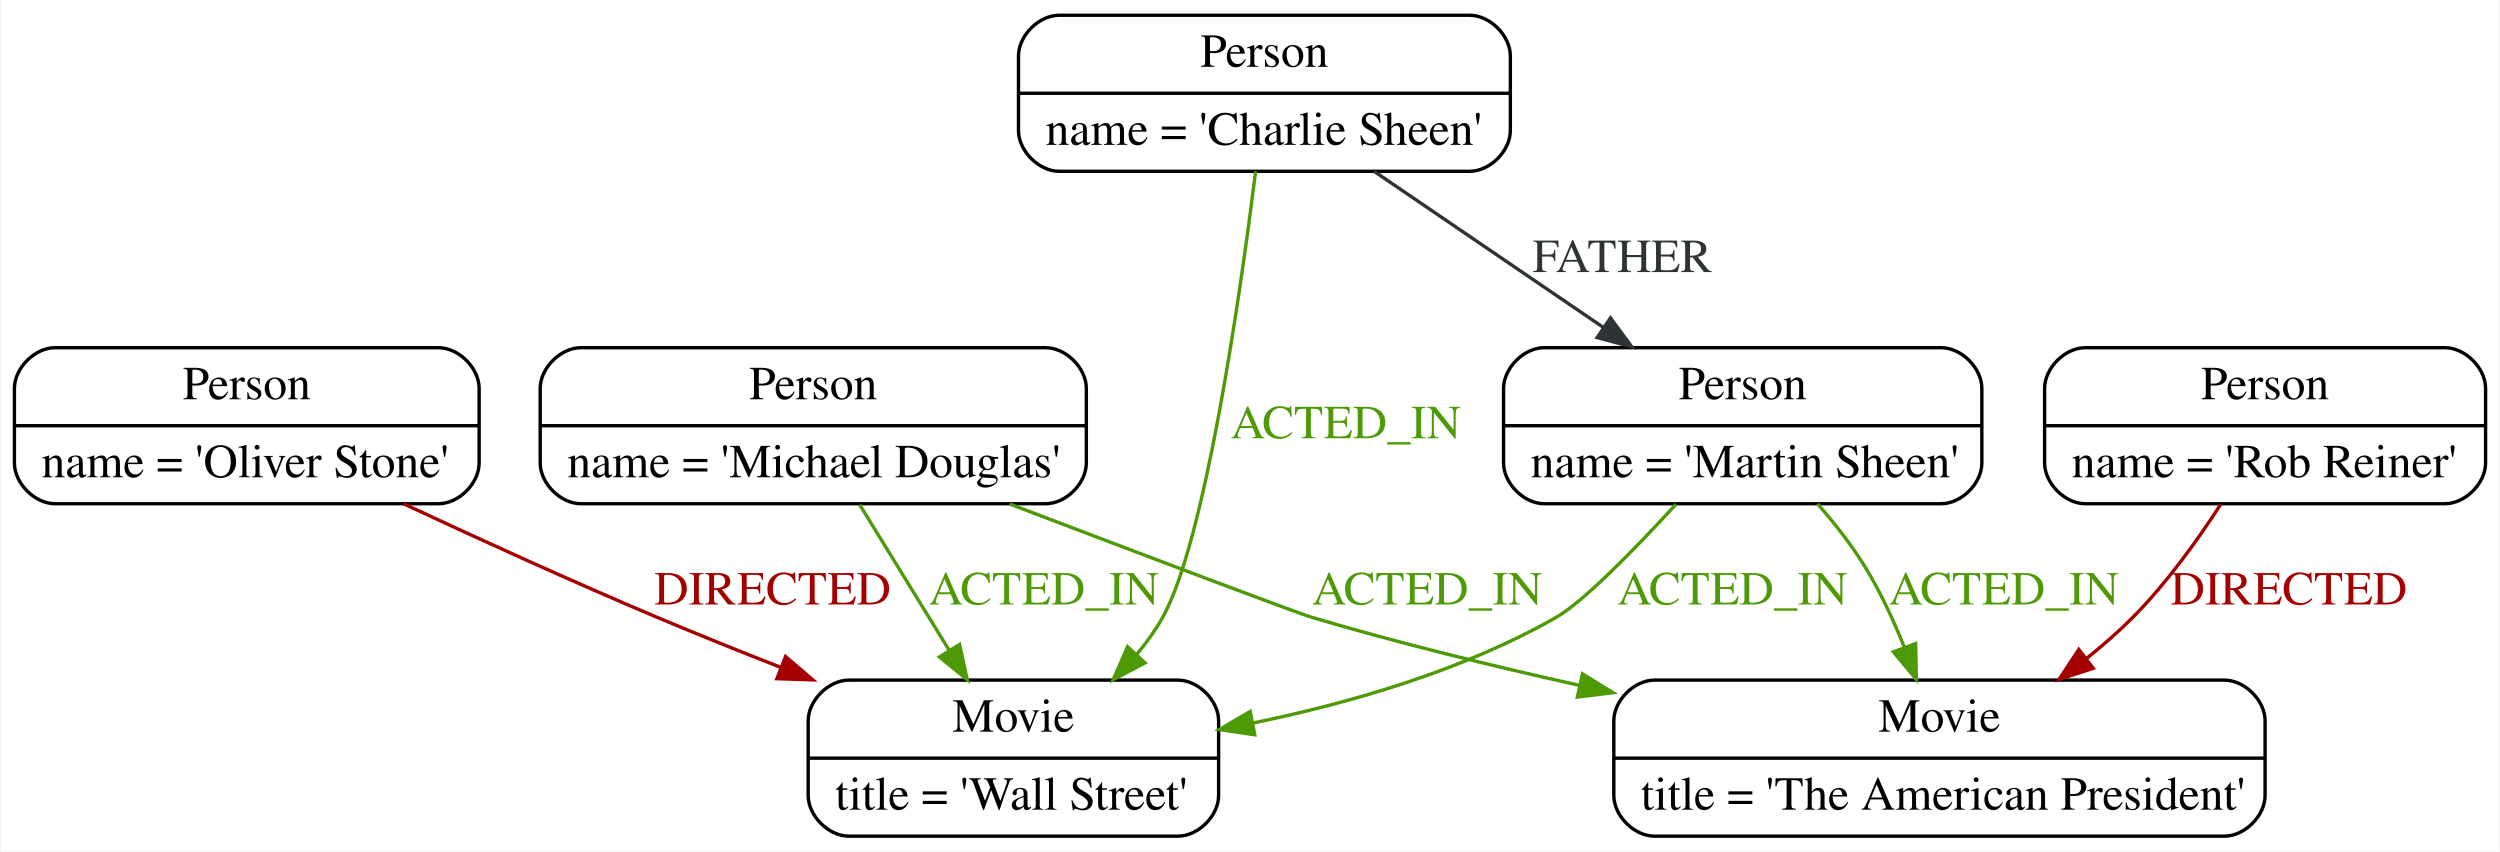
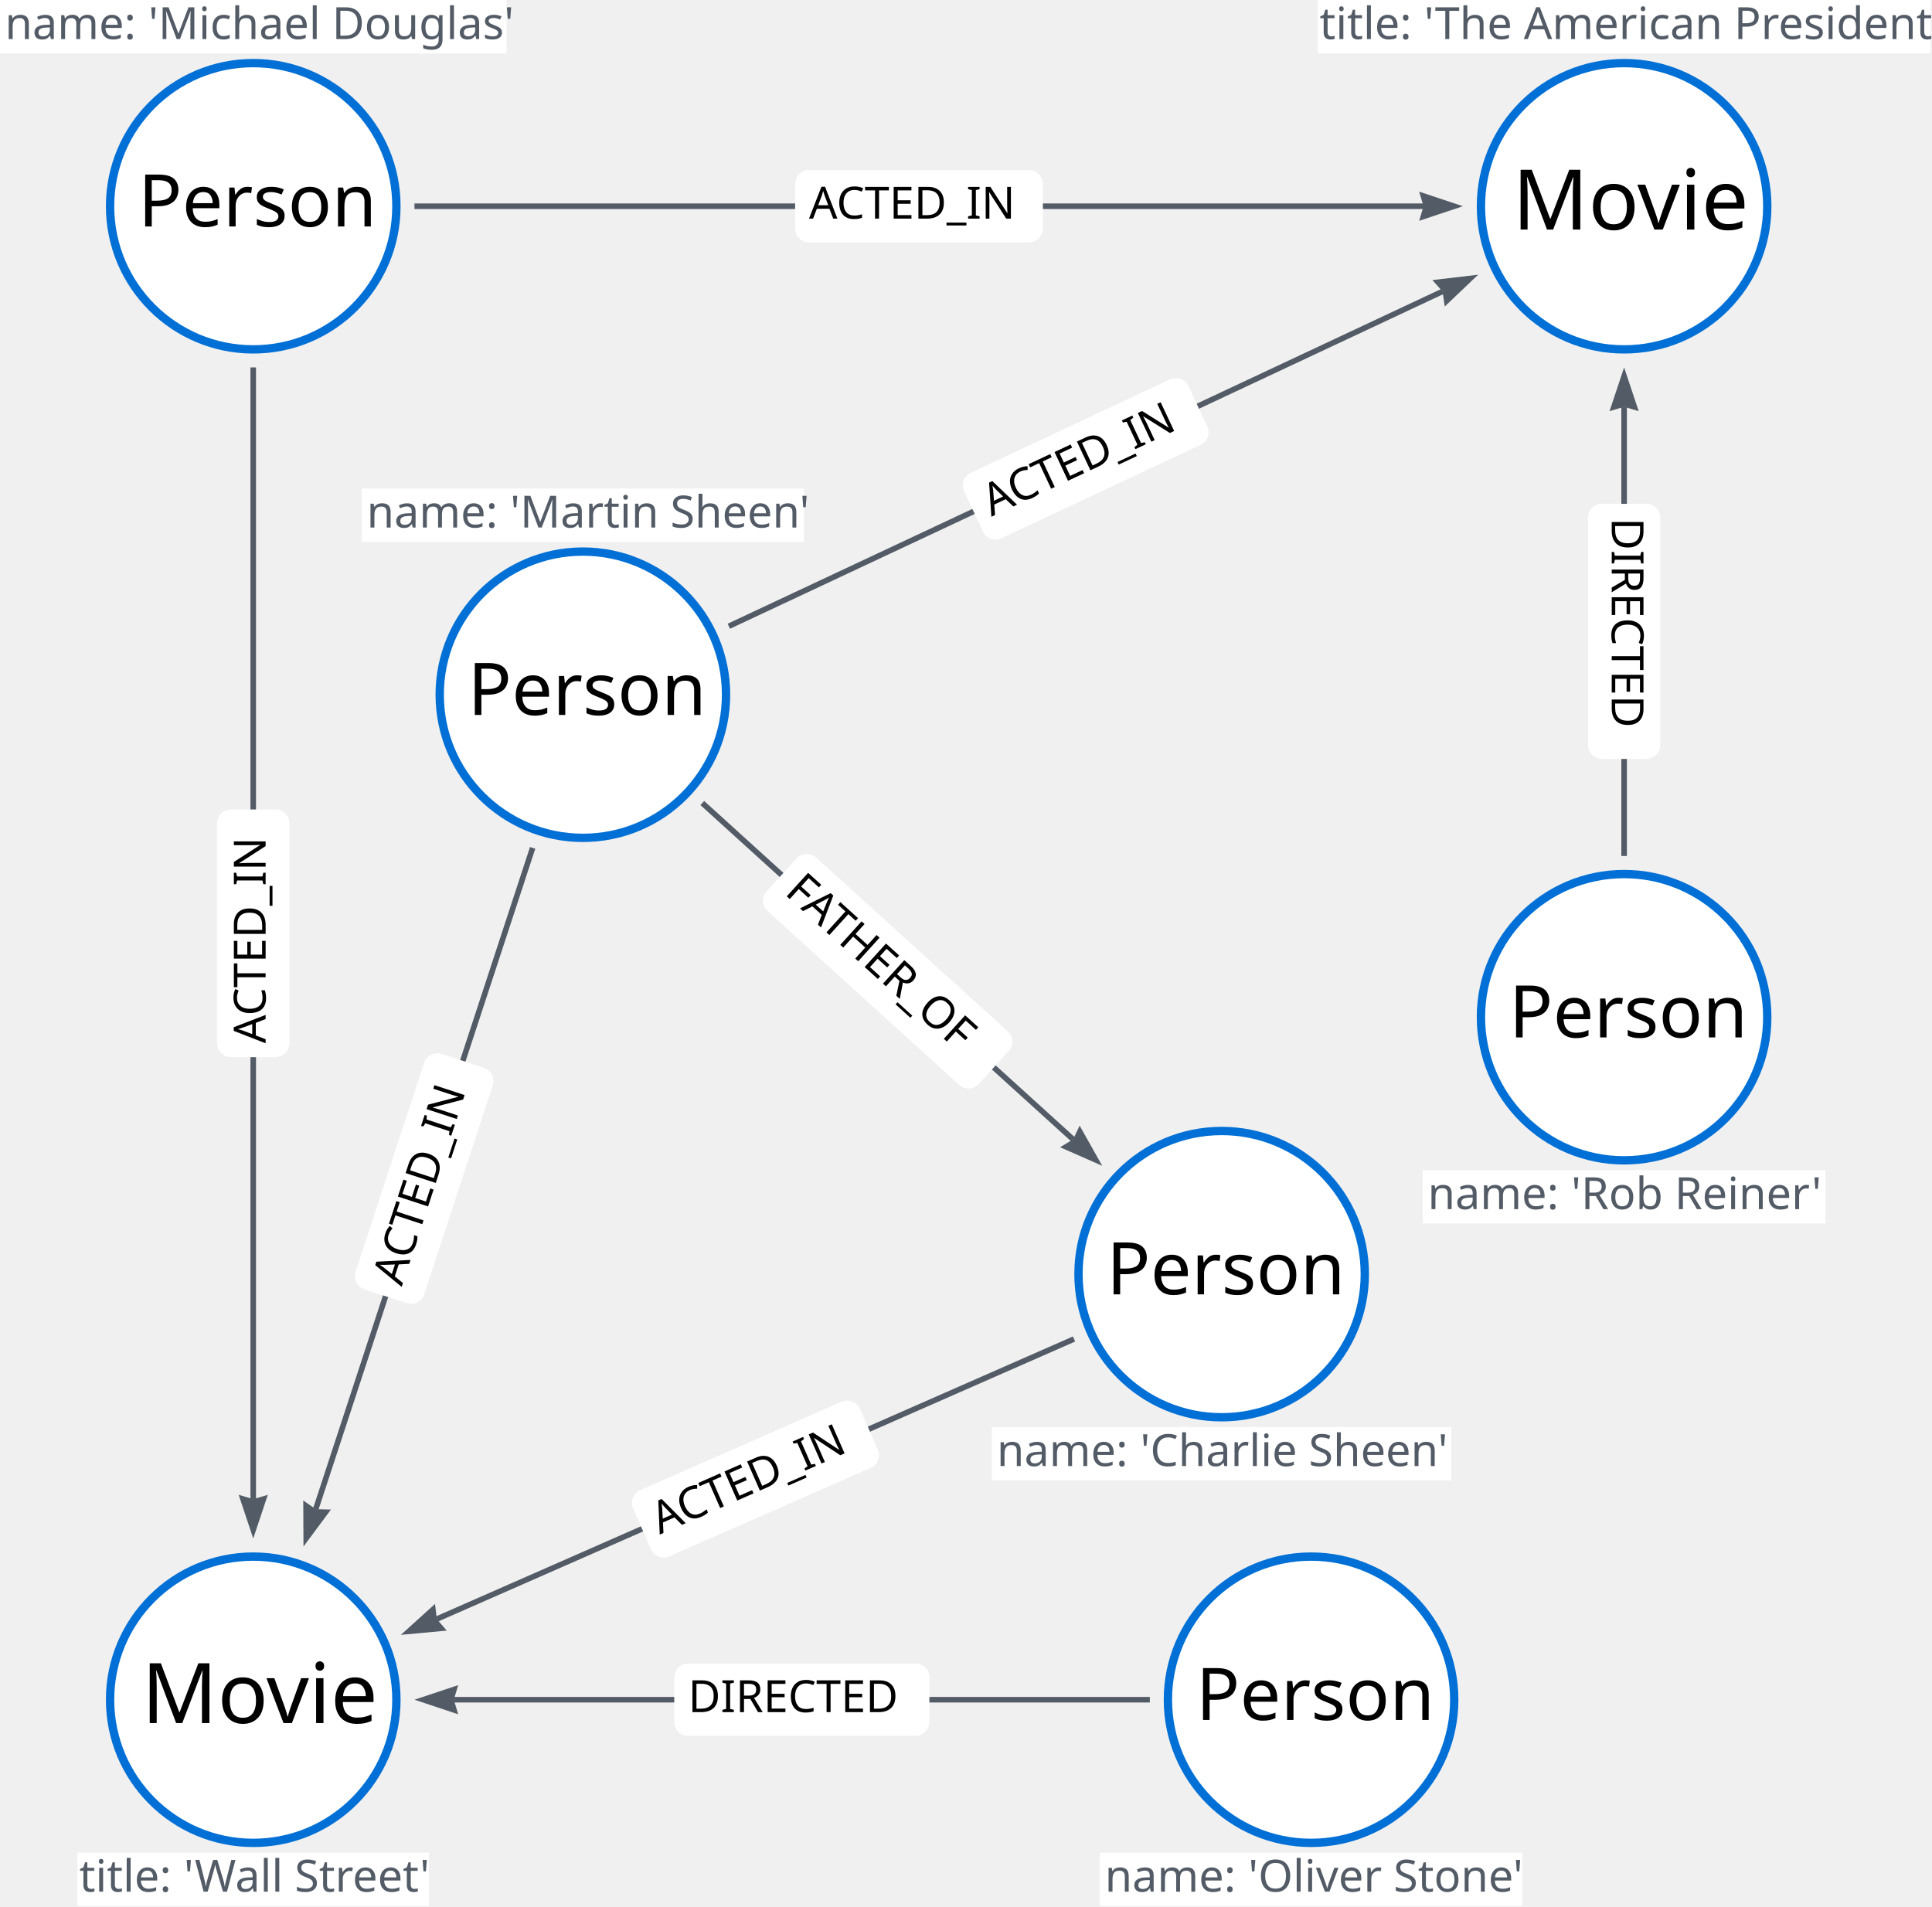
- <svg xmlns="http://www.w3.org/2000/svg" width="737pt" height="251pt" viewBox="0.00 0.00 736.50 251.00">
-   <g id="graph0" class="graph" transform="scale(1 1) rotate(0) translate(4 247)">
-     <polygon fill="white" stroke="transparent" points="-4,4 -4,-247 732.5,-247 732.5,4 -4,4" />
-     <g id="node1" class="node">
-       <path fill="none" stroke="black" d="M308,-196.5C308,-196.5 429,-196.5 429,-196.5 435,-196.5 441,-202.5 441,-208.5 441,-208.5 441,-230.5 441,-230.5 441,-236.5 435,-242.5 429,-242.5 429,-242.5 308,-242.5 308,-242.5 302,-242.5 296,-236.5 296,-230.5 296,-230.5 296,-208.5 296,-208.5 296,-202.5 302,-196.5 308,-196.5" />
-       <text text-anchor="middle" x="368.5" y="-227.3" font-family="Times,serif" font-size="14.00">Person</text>
-       <polyline fill="none" stroke="black" points="296,-219.5 441,-219.5 " />
-       <text text-anchor="start" x="304" y="-204.3" font-family="Times,serif" font-size="14.00">name = 'Charlie Sheen'</text>
-     </g>
-     <g id="node2" class="node">
-       <path fill="none" stroke="black" d="M451,-98.5C451,-98.5 568,-98.5 568,-98.5 574,-98.5 580,-104.5 580,-110.5 580,-110.5 580,-132.5 580,-132.5 580,-138.5 574,-144.5 568,-144.5 568,-144.5 451,-144.5 451,-144.5 445,-144.5 439,-138.5 439,-132.5 439,-132.5 439,-110.5 439,-110.5 439,-104.5 445,-98.5 451,-98.5" />
-       <text text-anchor="middle" x="509.5" y="-129.3" font-family="Times,serif" font-size="14.00">Person</text>
-       <polyline fill="none" stroke="black" points="439,-121.5 580,-121.5 " />
-       <text text-anchor="start" x="447" y="-106.3" font-family="Times,serif" font-size="14.00">name = 'Martin Sheen'</text>
-     </g>
-     <g id="edge1" class="edge">
-       <path fill="none" stroke="#2e3436" d="M400.85,-196.48C420.95,-182.79 446.96,-165.08 468.5,-150.42" />
-       <polygon fill="#2e3436" stroke="#2e3436" points="470.52,-153.28 476.81,-144.75 466.58,-147.49 470.52,-153.28" />
-       <text text-anchor="middle" x="474" y="-166.8" font-family="Times,serif" font-size="14.00" fill="#2e3436">FATHER</text>
-     </g>
-     <g id="node3" class="node">
-       <path fill="none" stroke="black" d="M246,-0.5C246,-0.5 343,-0.5 343,-0.5 349,-0.5 355,-6.5 355,-12.5 355,-12.5 355,-34.5 355,-34.5 355,-40.5 349,-46.5 343,-46.5 343,-46.5 246,-46.5 246,-46.5 240,-46.5 234,-40.5 234,-34.5 234,-34.5 234,-12.5 234,-12.5 234,-6.5 240,-0.5 246,-0.5" />
-       <text text-anchor="middle" x="294.5" y="-31.3" font-family="Times,serif" font-size="14.00">Movie</text>
-       <polyline fill="none" stroke="black" points="234,-23.5 355,-23.5 " />
-       <text text-anchor="start" x="242" y="-8.3" font-family="Times,serif" font-size="14.00">title = 'Wall Street'</text>
-     </g>
-     <g id="edge2" class="edge">
-       <path fill="none" stroke="#4e9a06" d="M365.91,-196.48C361.3,-159.62 350.96,-87.28 338.5,-65 336.39,-61.23 333.8,-57.61 330.95,-54.2" />
-       <polygon fill="#4e9a06" stroke="#4e9a06" points="333.29,-51.57 323.91,-46.64 328.16,-56.34 333.29,-51.57" />
-       <text text-anchor="middle" x="392.5" y="-117.8" font-family="Times,serif" font-size="14.00" fill="#4e9a06">ACTED_IN</text>
-     </g>
-     <g id="edge4" class="edge">
-       <path fill="none" stroke="#4e9a06" d="M489.85,-98.36C477.53,-84.95 462.51,-69.57 454.5,-65 427.35,-49.49 394.27,-39.85 365.25,-33.88" />
-       <polygon fill="#4e9a06" stroke="#4e9a06" points="365.65,-30.4 355.17,-31.92 364.32,-37.27 365.65,-30.4" />
-       <text text-anchor="middle" x="506.5" y="-68.8" font-family="Times,serif" font-size="14.00" fill="#4e9a06">ACTED_IN</text>
-     </g>
-     <g id="node4" class="node">
-       <path fill="none" stroke="black" d="M483.5,-0.5C483.5,-0.5 651.5,-0.5 651.5,-0.5 657.5,-0.5 663.5,-6.5 663.5,-12.5 663.5,-12.5 663.5,-34.5 663.5,-34.5 663.5,-40.5 657.5,-46.5 651.5,-46.5 651.5,-46.5 483.5,-46.5 483.5,-46.5 477.5,-46.5 471.5,-40.5 471.5,-34.5 471.5,-34.5 471.5,-12.5 471.5,-12.5 471.5,-6.5 477.5,-0.5 483.5,-0.5" />
-       <text text-anchor="middle" x="567.5" y="-31.3" font-family="Times,serif" font-size="14.00">Movie</text>
-       <polyline fill="none" stroke="black" points="471.5,-23.5 663.5,-23.5 " />
-       <text text-anchor="start" x="479.5" y="-8.3" font-family="Times,serif" font-size="14.00">title = 'The American President'</text>
-     </g>
-     <g id="edge3" class="edge">
-       <path fill="none" stroke="#4e9a06" d="M531.55,-98.48C536.56,-92.77 541.55,-86.41 545.5,-80 550.02,-72.66 553.93,-64.23 557.14,-56.19" />
-       <polygon fill="#4e9a06" stroke="#4e9a06" points="560.47,-57.28 560.71,-46.69 553.92,-54.82 560.47,-57.28" />
-       <text text-anchor="middle" x="586.5" y="-68.8" font-family="Times,serif" font-size="14.00" fill="#4e9a06">ACTED_IN</text>
-     </g>
-     <g id="node5" class="node">
-       <path fill="none" stroke="black" d="M167,-98.5C167,-98.5 304,-98.5 304,-98.5 310,-98.5 316,-104.5 316,-110.5 316,-110.5 316,-132.5 316,-132.5 316,-138.5 310,-144.5 304,-144.5 304,-144.5 167,-144.5 167,-144.5 161,-144.5 155,-138.5 155,-132.5 155,-132.5 155,-110.5 155,-110.5 155,-104.5 161,-98.5 167,-98.5" />
-       <text text-anchor="middle" x="235.5" y="-129.3" font-family="Times,serif" font-size="14.00">Person</text>
-       <polyline fill="none" stroke="black" points="155,-121.5 316,-121.5 " />
-       <text text-anchor="start" x="163" y="-106.3" font-family="Times,serif" font-size="14.00">name = 'Michael Douglas'</text>
-     </g>
-     <g id="edge5" class="edge">
-       <path fill="none" stroke="#4e9a06" d="M249.18,-98.23C257,-85.51 266.93,-69.37 275.49,-55.43" />
-       <polygon fill="#4e9a06" stroke="#4e9a06" points="278.64,-57 280.89,-46.64 272.67,-53.33 278.64,-57" />
-       <text text-anchor="middle" x="303.5" y="-68.8" font-family="Times,serif" font-size="14.00" fill="#4e9a06">ACTED_IN</text>
-     </g>
-     <g id="edge6" class="edge">
-       <path fill="none" stroke="#4e9a06" d="M293.41,-98.42C332.5,-83.54 377.83,-66.39 382.5,-65 407.8,-57.5 435.41,-50.72 461.41,-44.95" />
-       <polygon fill="#4e9a06" stroke="#4e9a06" points="462.26,-48.35 471.28,-42.79 460.76,-41.51 462.26,-48.35" />
-       <text text-anchor="middle" x="416.5" y="-68.8" font-family="Times,serif" font-size="14.00" fill="#4e9a06">ACTED_IN</text>
-     </g>
-     <g id="node6" class="node">
-       <path fill="none" stroke="black" d="M12,-98.5C12,-98.5 125,-98.5 125,-98.5 131,-98.5 137,-104.5 137,-110.5 137,-110.5 137,-132.5 137,-132.5 137,-138.5 131,-144.5 125,-144.5 125,-144.5 12,-144.5 12,-144.5 6,-144.5 0,-138.5 0,-132.5 0,-132.5 0,-110.5 0,-110.5 0,-104.5 6,-98.5 12,-98.5" />
-       <text text-anchor="middle" x="68.5" y="-129.3" font-family="Times,serif" font-size="14.00">Person</text>
-       <polyline fill="none" stroke="black" points="0,-121.5 137,-121.5 " />
-       <text text-anchor="start" x="8" y="-106.3" font-family="Times,serif" font-size="14.00">name = 'Oliver Stone'</text>
-     </g>
-     <g id="edge7" class="edge">
-       <path fill="none" stroke="#a40000" d="M114.74,-98.47C137.17,-88 164.58,-75.51 189.5,-65 201.15,-60.09 213.62,-55.07 225.74,-50.32" />
-       <polygon fill="#a40000" stroke="#a40000" points="227.33,-53.46 235.38,-46.57 224.79,-46.93 227.33,-53.46" />
-       <text text-anchor="middle" x="223.5" y="-68.8" font-family="Times,serif" font-size="14.00" fill="#a40000">DIRECTED</text>
-     </g>
-     <g id="node7" class="node">
-       <path fill="none" stroke="black" d="M610.5,-98.5C610.5,-98.5 716.5,-98.5 716.5,-98.5 722.5,-98.5 728.5,-104.5 728.5,-110.5 728.5,-110.5 728.5,-132.5 728.5,-132.5 728.5,-138.5 722.5,-144.5 716.5,-144.5 716.5,-144.5 610.5,-144.5 610.5,-144.5 604.5,-144.5 598.5,-138.5 598.5,-132.5 598.5,-132.5 598.5,-110.5 598.5,-110.5 598.5,-104.5 604.5,-98.5 610.5,-98.5" />
-       <text text-anchor="middle" x="663.5" y="-129.3" font-family="Times,serif" font-size="14.00">Person</text>
-       <polyline fill="none" stroke="black" points="598.5,-121.5 728.5,-121.5 " />
-       <text text-anchor="start" x="606.5" y="-106.3" font-family="Times,serif" font-size="14.00">name = 'Rob Reiner'</text>
-     </g>
-     <g id="edge8" class="edge">
-       <path fill="none" stroke="#a40000" d="M650.44,-98.36C643.51,-87.63 634.38,-74.94 624.5,-65 620.33,-60.81 615.69,-56.75 610.9,-52.92" />
-       <polygon fill="#a40000" stroke="#a40000" points="612.83,-49.99 602.76,-46.71 608.59,-55.56 612.83,-49.99" />
-       <text text-anchor="middle" x="670.5" y="-68.8" font-family="Times,serif" font-size="14.00" fill="#a40000">DIRECTED</text>
+ <svg xmlns="http://www.w3.org/2000/svg" width="695" height="686" viewBox="0 0 695 686">
+   <defs>
+     <style type="text/css" />
+   </defs>
+   <g transform="translate(16.09766 24.2) scale(1)">
+     <g class="relationship">
+       <g transform="translate(455.5344 587.3316) rotate(180)" stroke-width="2" stroke="#535B66">
+         <path d="M 58 0 L 308.379 0" />
+         <polygon points="-14.155,0 -15.728,5.243 0,0 -15.728,-5.243" fill="#535B66" transform="translate(322.5344 0) rotate(0)" stroke="none" />
+       </g>
+       <g transform="translate(272.3447 587.3316) rotate(360) translate(0 -13)">
+         <g transform="translate(0 0)">
+           <g transform="translate(-45.89062 0)" fill="#ffffff" stroke="#000000" stroke-width="0">
+             <rect x="0" y="0" width="91.781" height="26" rx="5" ry="5" stroke="none" />
+             <text xml:space="preserve" x="5" y="17.457" stroke="none" text-anchor="left" font-family="sans-serif" font-size="16" font-weight="normal" fill="#000000">DIRECTED</text>
+           </g>
+         </g>
+       </g>
+     </g>
+     <g class="relationship">
+       <g transform="translate(75 50) rotate(90)" stroke-width="2" stroke="#535B66">
+         <path d="M 58 0 L 465.176 0" />
+         <polygon points="-14.155,0 -15.728,5.243 0,0 -15.728,-5.243" fill="#535B66" transform="translate(479.3316 0) rotate(0)" stroke="none" />
+       </g>
+       <g transform="translate(75 311.5882) rotate(270) translate(0 -13)">
+         <g transform="translate(0 0)">
+           <g transform="translate(-44.5625 0)" fill="#ffffff" stroke="#000000" stroke-width="0">
+             <rect x="0" y="0" width="89.125" height="26" rx="5" ry="5" stroke="none" />
+             <text xml:space="preserve" x="5" y="17.457" stroke="none" text-anchor="left" font-family="sans-serif" font-size="16" font-weight="normal" fill="#000000">ACTED_IN</text>
+           </g>
+         </g>
+       </g>
+     </g>
+     <g class="relationship">
+       <g transform="translate(193.581 225.7448) rotate(108.1567)" stroke-width="2" stroke="#535B66">
+         <path d="M 58 0 L 308.379 0" />
+         <polygon points="-14.155,0 -15.728,5.243 0,0 -15.728,-5.243" fill="#535B66" transform="translate(322.5344 0) rotate(0)" stroke="none" />
+       </g>
+       <g transform="translate(136.496 399.813) rotate(288.1567) translate(0 -13)">
+         <g transform="translate(0 0)">
+           <g transform="translate(-44.5625 0)" fill="#ffffff" stroke="#000000" stroke-width="0">
+             <rect x="0" y="0" width="89.125" height="26" rx="5" ry="5" stroke="none" />
+             <text xml:space="preserve" x="5" y="17.457" stroke="none" text-anchor="left" font-family="sans-serif" font-size="16" font-weight="normal" fill="#000000">ACTED_IN</text>
+           </g>
+         </g>
+       </g>
+     </g>
+     <g class="relationship">
+       <g transform="translate(75 50) rotate(0)" stroke-width="2" stroke="#535B66">
+         <path d="M 58 0 L 420.99 0" />
+         <polygon points="-14.155,0 -15.728,5.243 0,0 -15.728,-5.243" fill="#535B66" transform="translate(435.1454 0) rotate(0)" stroke="none" />
+       </g>
+       <g transform="translate(314.4951 50) rotate(0) translate(0 -13)">
+         <g transform="translate(0 0)">
+           <g transform="translate(-44.5625 0)" fill="#ffffff" stroke="#000000" stroke-width="0">
+             <rect x="0" y="0" width="89.125" height="26" rx="5" ry="5" stroke="none" />
+             <text xml:space="preserve" x="5" y="17.457" stroke="none" text-anchor="left" font-family="sans-serif" font-size="16" font-weight="normal" fill="#000000">ACTED_IN</text>
+           </g>
+         </g>
+       </g>
+     </g>
+     <g class="relationship">
+       <g transform="translate(193.581 225.7448) rotate(-25.13587)" stroke-width="2" stroke="#535B66">
+         <path d="M 58 0 L 341.59 0" />
+         <polygon points="-14.155,0 -15.728,5.243 0,0 -15.728,-5.243" fill="#535B66" transform="translate(355.7448 0) rotate(0)" stroke="none" />
+       </g>
+       <g transform="translate(374.4558 140.8787) rotate(-25.13587) translate(0 -13)">
+         <g transform="translate(0 0)">
+           <g transform="translate(-44.5625 0)" fill="#ffffff" stroke="#000000" stroke-width="0">
+             <rect x="0" y="0" width="89.125" height="26" rx="5" ry="5" stroke="none" />
+             <text xml:space="preserve" x="5" y="17.457" stroke="none" text-anchor="left" font-family="sans-serif" font-size="16" font-weight="normal" fill="#000000">ACTED_IN</text>
+           </g>
+         </g>
+       </g>
+     </g>
+     <g class="relationship">
+       <g transform="translate(423.3672 434.2085) rotate(156.2723)" stroke-width="2" stroke="#535B66">
+         <path d="M 58 0 L 308.379 0" />
+         <polygon points="-14.155,0 -15.728,5.243 0,0 -15.728,-5.243" fill="#535B66" transform="translate(322.5344 0) rotate(0)" stroke="none" />
+       </g>
+       <g transform="translate(255.6629 507.9221) rotate(336.2723) translate(0 -13)">
+         <g transform="translate(0 0)">
+           <g transform="translate(-44.5625 0)" fill="#ffffff" stroke="#000000" stroke-width="0">
+             <rect x="0" y="0" width="89.125" height="26" rx="5" ry="5" stroke="none" />
+             <text xml:space="preserve" x="5" y="17.457" stroke="none" text-anchor="left" font-family="sans-serif" font-size="16" font-weight="normal" fill="#000000">ACTED_IN</text>
+           </g>
+         </g>
+       </g>
+     </g>
+     <g class="relationship">
+       <g transform="translate(568.1454 341.771) rotate(-90)" stroke-width="2" stroke="#535B66">
+         <path d="M 58 0 L 219.616 0" />
+         <polygon points="-14.155,0 -15.728,5.243 0,0 -15.728,-5.243" fill="#535B66" transform="translate(233.771 0) rotate(0)" stroke="none" />
+       </g>
+       <g transform="translate(568.1454 202.9631) rotate(90) translate(0 -13)">
+         <g transform="translate(0 0)">
+           <g transform="translate(-45.89062 0)" fill="#ffffff" stroke="#000000" stroke-width="0">
+             <rect x="0" y="0" width="91.781" height="26" rx="5" ry="5" stroke="none" />
+             <text xml:space="preserve" x="5" y="17.457" stroke="none" text-anchor="left" font-family="sans-serif" font-size="16" font-weight="normal" fill="#000000">DIRECTED</text>
+           </g>
+         </g>
+       </g>
+     </g>
+     <g class="relationship">
+       <g transform="translate(193.581 225.7448) rotate(42.21453)" stroke-width="2" stroke="#535B66">
+         <path d="M 58 0 L 238.101 0" />
+         <polygon points="-14.155,0 -15.728,5.243 0,0 -15.728,-5.243" fill="#535B66" transform="translate(252.256 0) rotate(0)" stroke="none" />
+       </g>
+       <g transform="translate(303.2322 325.2212) rotate(42.21453) translate(0 -13)">
+         <g transform="translate(0 0)">
+           <g transform="translate(-51.53125 0)" fill="#ffffff" stroke="#000000" stroke-width="0">
+             <rect x="0" y="0" width="103.062" height="26" rx="5" ry="5" stroke="none" />
+             <text xml:space="preserve" x="5" y="17.457" stroke="none" text-anchor="left" font-family="sans-serif" font-size="16" font-weight="normal" fill="#000000">FATHER_OF</text>
+           </g>
+         </g>
+       </g>
+     </g>
+     <g class="node">
+       <g fill="#ffffff" stroke="#006FD6" stroke-width="3">
+         <circle cx="455.534" cy="587.332" r="51.5" />
+       </g>
+       <g transform="translate(455.5344 587.3316)">
+         <g transform="scale(0.6532968) translate(0 -27)">
+           <g transform="translate(0 0)">
+             <g transform="translate(-63.36914 0)">
+               <g fill="#000000" stroke="#000000" stroke-width="4" font-family="sans-serif" font-size="40" font-weight="normal">
+                 <text xml:space="preserve" x="0" y="38.143" stroke="none">Person</text>
+               </g>
+             </g>
+           </g>
+         </g>
+         <g transform="translate(3.3677786976552213e-15 55)">
+           <g transform="translate(0 0)">
+             <g transform="translate(-75.97656 0)" fill="white">
+               <rect x="0" y="0" width="151.953" height="19.2" rx="0" ry="0" stroke="none" />
+               <g font-family="sans-serif" font-size="16" font-weight="normal" fill="#535B66" text-anchor="end">
+                 <text xml:space="preserve" x="48.914" y="14.057" stroke="none">name:</text>
+                 <text xml:space="preserve" x="53.359" y="14.057" stroke="none" text-anchor="start">'Oliver Stone'</text>
+               </g>
+             </g>
+           </g>
+         </g>
+       </g>
+     </g>
+     <g class="node">
+       <g fill="#ffffff" stroke="#006FD6" stroke-width="3">
+         <circle cx="75" cy="587.332" r="51.5" />
+       </g>
+       <g transform="translate(75 587.3316)">
+         <g transform="scale(0.7525988) translate(0 -27)">
+           <g transform="translate(0 0)">
+             <g transform="translate(-53.34961 0)">
+               <g fill="#000000" stroke="#000000" stroke-width="4" font-family="sans-serif" font-size="40" font-weight="normal">
+                 <text xml:space="preserve" x="0" y="38.143" stroke="none">Movie</text>
+               </g>
+             </g>
+           </g>
+         </g>
+         <g transform="translate(3.3677786976552213e-15 55)">
+           <g transform="translate(0 0)">
+             <g transform="translate(-63.22266 0)" fill="white">
+               <rect x="0" y="0" width="126.445" height="19.2" rx="0" ry="0" stroke="none" />
+               <g font-family="sans-serif" font-size="16" font-weight="normal" fill="#535B66" text-anchor="end">
+                 <text xml:space="preserve" x="33.789" y="14.057" stroke="none">title:</text>
+                 <text xml:space="preserve" x="38.234" y="14.057" stroke="none" text-anchor="start">'Wall Street'</text>
+               </g>
+             </g>
+           </g>
+         </g>
+       </g>
+     </g>
+     <g class="node">
+       <g fill="#ffffff" stroke="#006FD6" stroke-width="3">
+         <circle cx="75" cy="50" r="51.5" />
+       </g>
+       <g transform="translate(75 50)">
+         <g transform="scale(0.6532968) translate(0 -27)">
+           <g transform="translate(0 0)">
+             <g transform="translate(-63.36914 0)">
+               <g fill="#000000" stroke="#000000" stroke-width="4" font-family="sans-serif" font-size="40" font-weight="normal">
+                 <text xml:space="preserve" x="0" y="38.143" stroke="none">Person</text>
+               </g>
+             </g>
+           </g>
+         </g>
+         <g transform="translate(3.3677786976552213e-15 -74.2)">
+           <g transform="translate(0 0)">
+             <g transform="translate(-91.09766 0)" fill="white">
+               <rect x="0" y="0" width="182.195" height="19.2" rx="0" ry="0" stroke="none" />
+               <g font-family="sans-serif" font-size="16" font-weight="normal" fill="#535B66" text-anchor="end">
+                 <text xml:space="preserve" x="48.914" y="14.057" stroke="none">name:</text>
+                 <text xml:space="preserve" x="53.359" y="14.057" stroke="none" text-anchor="start">'Michael Douglas'</text>
+               </g>
+             </g>
+           </g>
+         </g>
+       </g>
+     </g>
+     <g class="node">
+       <g fill="#ffffff" stroke="#006FD6" stroke-width="3">
+         <circle cx="193.581" cy="225.745" r="51.5" />
+       </g>
+       <g transform="translate(193.581 225.7448)">
+         <g transform="scale(0.6532968) translate(0 -27)">
+           <g transform="translate(0 0)">
+             <g transform="translate(-63.36914 0)">
+               <g fill="#000000" stroke="#000000" stroke-width="4" font-family="sans-serif" font-size="40" font-weight="normal">
+                 <text xml:space="preserve" x="0" y="38.143" stroke="none">Person</text>
+               </g>
+             </g>
+           </g>
+         </g>
+         <g transform="translate(3.3677786976552213e-15 -74.2)">
+           <g transform="translate(0 0)">
+             <g transform="translate(-79.53906 0)" fill="white">
+               <rect x="0" y="0" width="159.078" height="19.2" rx="0" ry="0" stroke="none" />
+               <g font-family="sans-serif" font-size="16" font-weight="normal" fill="#535B66" text-anchor="end">
+                 <text xml:space="preserve" x="48.914" y="14.057" stroke="none">name:</text>
+                 <text xml:space="preserve" x="53.359" y="14.057" stroke="none" text-anchor="start">'Martin Sheen'</text>
+               </g>
+             </g>
+           </g>
+         </g>
+       </g>
+     </g>
+     <g class="node">
+       <g fill="#ffffff" stroke="#006FD6" stroke-width="3">
+         <circle cx="568.145" cy="50" r="51.5" />
+       </g>
+       <g transform="translate(568.1454 50)">
+         <g transform="scale(0.7525988) translate(0 -27)">
+           <g transform="translate(0 0)">
+             <g transform="translate(-53.34961 0)">
+               <g fill="#000000" stroke="#000000" stroke-width="4" font-family="sans-serif" font-size="40" font-weight="normal">
+                 <text xml:space="preserve" x="0" y="38.143" stroke="none">Movie</text>
+               </g>
+             </g>
+           </g>
+         </g>
+         <g transform="translate(3.3677786976552213e-15 -74.2)">
+           <g transform="translate(0 0)">
+             <g transform="translate(-110.2109 0)" fill="white">
+               <rect x="0" y="0" width="220.422" height="19.2" rx="0" ry="0" stroke="none" />
+               <g font-family="sans-serif" font-size="16" font-weight="normal" fill="#535B66" text-anchor="end">
+                 <text xml:space="preserve" x="33.789" y="14.057" stroke="none">title:</text>
+                 <text xml:space="preserve" x="38.234" y="14.057" stroke="none" text-anchor="start">'The American President'</text>
+               </g>
+             </g>
+           </g>
+         </g>
+       </g>
+     </g>
+     <g class="node">
+       <g fill="#ffffff" stroke="#006FD6" stroke-width="3">
+         <circle cx="423.367" cy="434.208" r="51.5" />
+       </g>
+       <g transform="translate(423.3672 434.2085)">
+         <g transform="scale(0.6532968) translate(0 -27)">
+           <g transform="translate(0 0)">
+             <g transform="translate(-63.36914 0)">
+               <g fill="#000000" stroke="#000000" stroke-width="4" font-family="sans-serif" font-size="40" font-weight="normal">
+                 <text xml:space="preserve" x="0" y="38.143" stroke="none">Person</text>
+               </g>
+             </g>
+           </g>
+         </g>
+         <g transform="translate(3.3677786976552213e-15 55)">
+           <g transform="translate(0 0)">
+             <g transform="translate(-82.65625 0)" fill="white">
+               <rect x="0" y="0" width="165.312" height="19.2" rx="0" ry="0" stroke="none" />
+               <g font-family="sans-serif" font-size="16" font-weight="normal" fill="#535B66" text-anchor="end">
+                 <text xml:space="preserve" x="48.914" y="14.057" stroke="none">name:</text>
+                 <text xml:space="preserve" x="53.359" y="14.057" stroke="none" text-anchor="start">'Charlie Sheen'</text>
+               </g>
+             </g>
+           </g>
+         </g>
+       </g>
+     </g>
+     <g class="node">
+       <g fill="#ffffff" stroke="#006FD6" stroke-width="3">
+         <circle cx="568.145" cy="341.771" r="51.5" />
+       </g>
+       <g transform="translate(568.1454 341.771)">
+         <g transform="scale(0.6532968) translate(0 -27)">
+           <g transform="translate(0 0)">
+             <g transform="translate(-63.36914 0)">
+               <g fill="#000000" stroke="#000000" stroke-width="4" font-family="sans-serif" font-size="40" font-weight="normal">
+                 <text xml:space="preserve" x="0" y="38.143" stroke="none">Person</text>
+               </g>
+             </g>
+           </g>
+         </g>
+         <g transform="translate(3.3677786976552213e-15 55)">
+           <g transform="translate(0 0)">
+             <g transform="translate(-72.42188 0)" fill="white">
+               <rect x="0" y="0" width="144.844" height="19.2" rx="0" ry="0" stroke="none" />
+               <g font-family="sans-serif" font-size="16" font-weight="normal" fill="#535B66" text-anchor="end">
+                 <text xml:space="preserve" x="48.914" y="14.057" stroke="none">name:</text>
+                 <text xml:space="preserve" x="53.359" y="14.057" stroke="none" text-anchor="start">'Rob Reiner'</text>
+               </g>
+             </g>
+           </g>
+         </g>
+       </g>
    </g>
  </g>
</svg>
